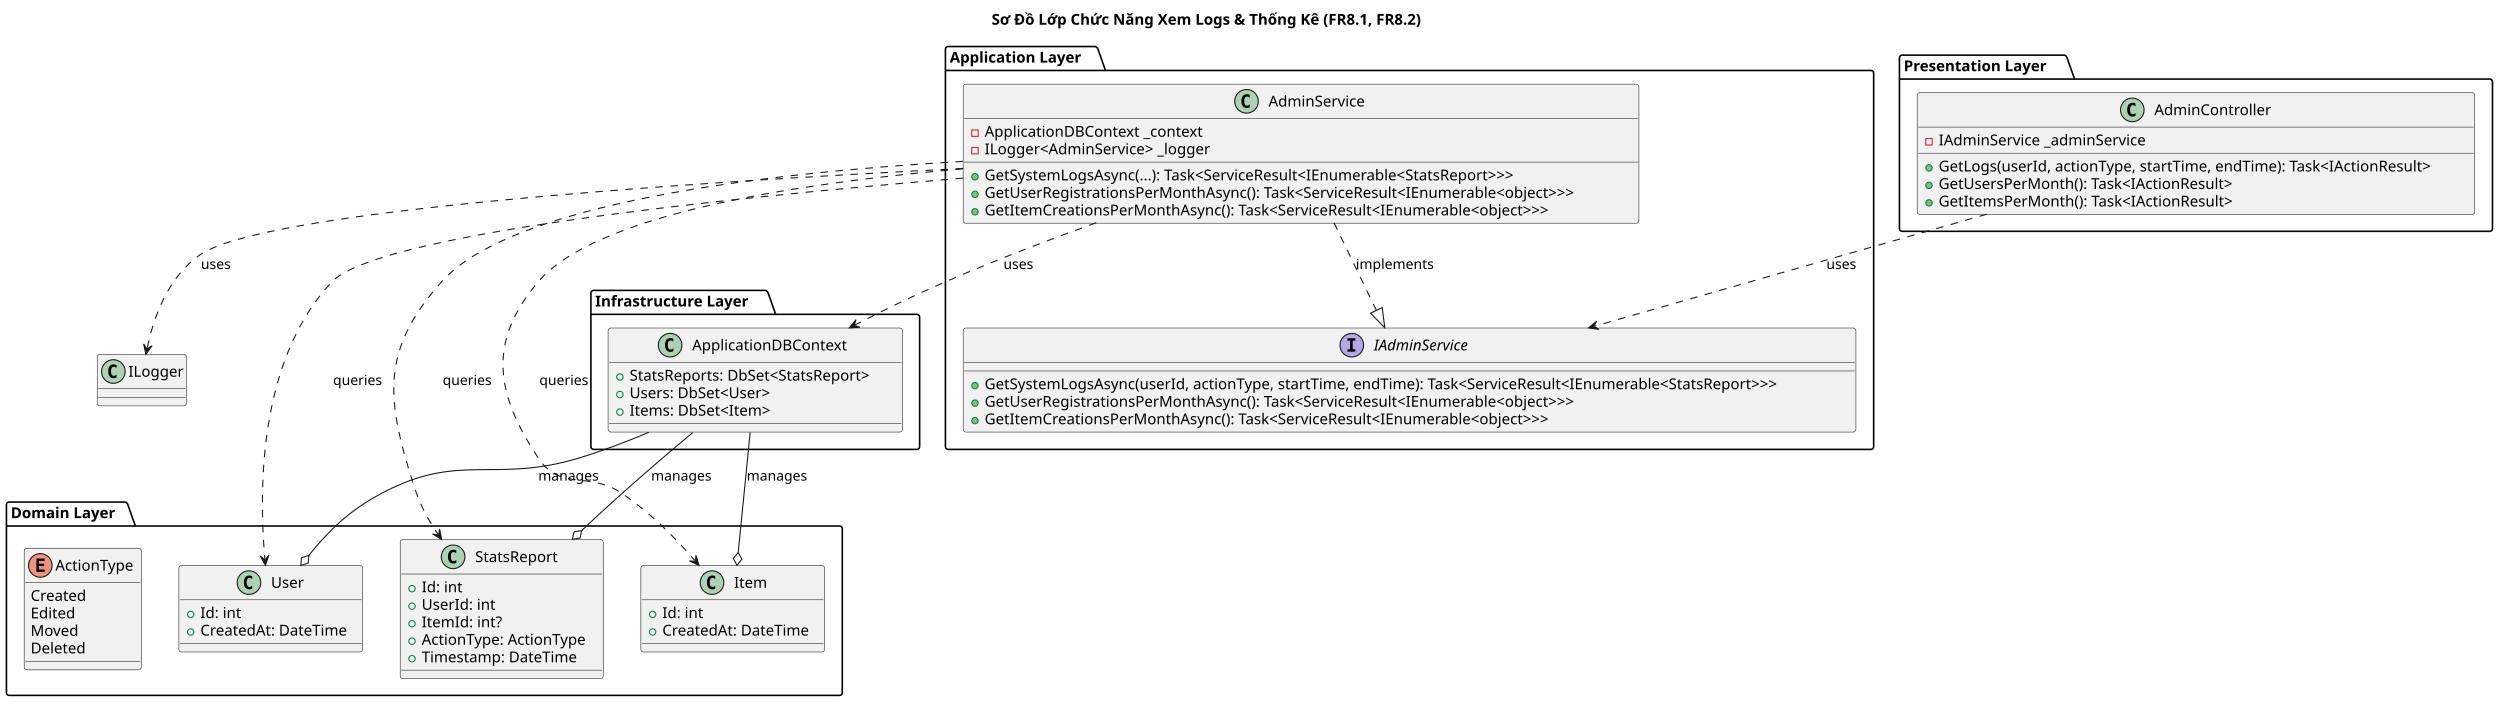
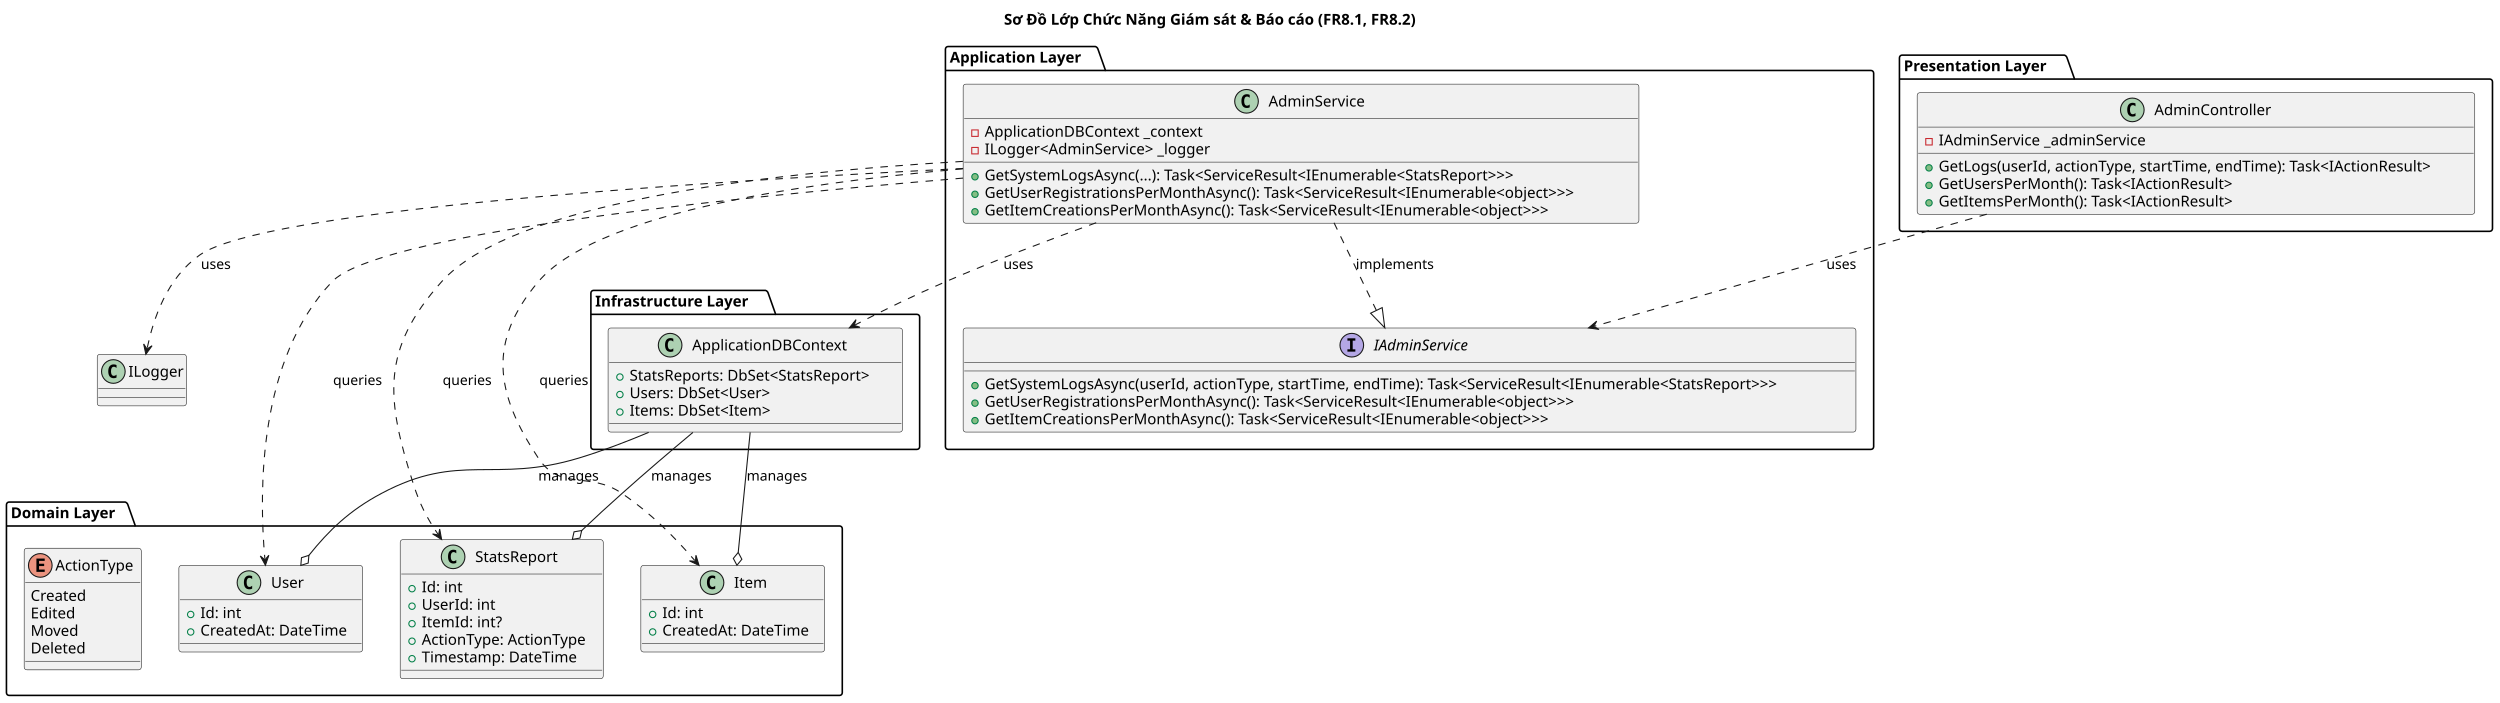
<svg xmlns="http://www.w3.org/2000/svg" contentStyleType="text/css" height="654px" preserveAspectRatio="none" style="width:2327px;height:654px;background:#FFFFFF;" version="1.1" viewBox="0 0 2327 654" width="2327px" zoomAndPan="magnify">
  <defs />
  <g>
-     <text fill="#000000" font-family="sans-serif" font-size="14" font-weight="bold" lengthAdjust="spacing" textLength="467" x="923" y="22.995">Sơ Đồ Lớp Chức Năng Xem Logs &amp; Thống Kê (FR8.1, FR8.2)</text>
+     <text fill="#000000" font-family="sans-serif" font-size="14" font-weight="bold" lengthAdjust="spacing" textLength="444" x="934.5" y="22.995">Sơ Đồ Lớp Chức Năng Giám sát &amp; Báo cáo (FR8.1, FR8.2)</text>
    <g id="cluster_Presentation Layer">
      <path d="M1770.5,51.297 L1921.5,51.297 A3.75,3.75 0 0 1 1924,53.797 L1931,73.594 L2317.5,73.594 A2.5,2.5 0 0 1 2320,76.094 L2320,212.797 A2.5,2.5 0 0 1 2317.5,215.297 L1770.5,215.297 A2.5,2.5 0 0 1 1768,212.797 L1768,53.797 A2.5,2.5 0 0 1 1770.5,51.297 " fill="none" style="stroke:#000000;stroke-width:1.5;" />
      <line style="stroke:#000000;stroke-width:1.5;" x1="1768" x2="1931" y1="73.594" y2="73.594" />
      <text fill="#000000" font-family="sans-serif" font-size="14" font-weight="bold" lengthAdjust="spacing" textLength="150" x="1772" y="66.292">Presentation Layer</text>
    </g>
    <g id="cluster_Application Layer">
      <path d="M882.5,43.297 L1019.5,43.297 A3.75,3.75 0 0 1 1022,45.797 L1029,65.594 L1741.5,65.594 A2.5,2.5 0 0 1 1744,68.094 L1744,415.797 A2.5,2.5 0 0 1 1741.5,418.297 L882.5,418.297 A2.5,2.5 0 0 1 880,415.797 L880,45.797 A2.5,2.5 0 0 1 882.5,43.297 " fill="none" style="stroke:#000000;stroke-width:1.5;" />
      <line style="stroke:#000000;stroke-width:1.5;" x1="880" x2="1029" y1="65.594" y2="65.594" />
      <text fill="#000000" font-family="sans-serif" font-size="14" font-weight="bold" lengthAdjust="spacing" textLength="136" x="884" y="58.292">Application Layer</text>
    </g>
    <g id="cluster_Domain Layer">
      <path d="M8.5,467.297 L116.5,467.297 A3.75,3.75 0 0 1 119,469.797 L126,489.594 L781.5,489.594 A2.5,2.5 0 0 1 784,492.094 L784,644.797 A2.5,2.5 0 0 1 781.5,647.297 L8.5,647.297 A2.5,2.5 0 0 1 6,644.797 L6,469.797 A2.5,2.5 0 0 1 8.5,467.297 " fill="none" style="stroke:#000000;stroke-width:1.5;" />
      <line style="stroke:#000000;stroke-width:1.5;" x1="6" x2="126" y1="489.594" y2="489.594" />
      <text fill="#000000" font-family="sans-serif" font-size="14" font-weight="bold" lengthAdjust="spacing" textLength="107" x="10" y="482.292">Domain Layer</text>
    </g>
    <g id="cluster_Infrastructure Layer">
      <path d="M552.5,270.297 L712.5,270.297 A3.75,3.75 0 0 1 715,272.797 L722,292.594 L853.5,292.594 A2.5,2.5 0 0 1 856,295.094 L856,415.797 A2.5,2.5 0 0 1 853.5,418.297 L552.5,418.297 A2.5,2.5 0 0 1 550,415.797 L550,272.797 A2.5,2.5 0 0 1 552.5,270.297 " fill="none" style="stroke:#000000;stroke-width:1.5;" />
      <line style="stroke:#000000;stroke-width:1.5;" x1="550" x2="722" y1="292.594" y2="292.594" />
      <text fill="#000000" font-family="sans-serif" font-size="14" font-weight="bold" lengthAdjust="spacing" textLength="159" x="554" y="285.292">Infrastructure Layer</text>
    </g>
    <g id="elem_AdminController">
      <rect codeLine="5" fill="#F1F1F1" height="113.188" id="AdminController" rx="2.5" ry="2.5" style="stroke:#181818;stroke-width:0.5;" width="519" x="1784.5" y="86.297" />
      <ellipse cx="1984.75" cy="102.297" fill="#ADD1B2" rx="11" ry="11" style="stroke:#181818;stroke-width:1.0;" />
      <path d="M1987.719,107.938 Q1987.141,108.234 1986.5,108.375 Q1985.859,108.531 1985.156,108.531 Q1982.656,108.531 1981.328,106.891 Q1980.016,105.234 1980.016,102.109 Q1980.016,98.984 1981.328,97.328 Q1982.656,95.672 1985.156,95.672 Q1985.859,95.672 1986.5,95.828 Q1987.156,95.984 1987.719,96.281 L1987.719,99 Q1987.094,98.422 1986.5,98.156 Q1985.906,97.875 1985.281,97.875 Q1983.938,97.875 1983.25,98.953 Q1982.562,100.016 1982.562,102.109 Q1982.562,104.203 1983.25,105.281 Q1983.938,106.344 1985.281,106.344 Q1985.906,106.344 1986.5,106.078 Q1987.094,105.797 1987.719,105.219 L1987.719,107.938 Z " fill="#000000" />
      <text fill="#000000" font-family="sans-serif" font-size="14" lengthAdjust="spacing" textLength="110" x="2005.25" y="107.144">AdminController</text>
      <line style="stroke:#181818;stroke-width:0.5;" x1="1785.5" x2="2302.5" y1="118.297" y2="118.297" />
      <rect fill="none" height="6" style="stroke:#C82930;stroke-width:1.0;" width="6" x="1792.5" y="128.945" />
      <text fill="#000000" font-family="sans-serif" font-size="14" lengthAdjust="spacing" textLength="199" x="1804.5" y="135.292">IAdminService _adminService</text>
      <line style="stroke:#181818;stroke-width:0.5;" x1="1785.5" x2="2302.5" y1="142.594" y2="142.594" />
      <ellipse cx="1795.5" cy="156.242" fill="#84BE84" rx="3" ry="3" style="stroke:#038048;stroke-width:1.0;" />
      <text fill="#000000" font-family="sans-serif" font-size="14" lengthAdjust="spacing" textLength="493" x="1804.5" y="159.589">GetLogs(userId, actionType, startTime, endTime): Task&lt;IActionResult&gt;</text>
      <ellipse cx="1795.5" cy="172.539" fill="#84BE84" rx="3" ry="3" style="stroke:#038048;stroke-width:1.0;" />
      <text fill="#000000" font-family="sans-serif" font-size="14" lengthAdjust="spacing" textLength="298" x="1804.5" y="175.886">GetUsersPerMonth(): Task&lt;IActionResult&gt;</text>
      <ellipse cx="1795.5" cy="188.836" fill="#84BE84" rx="3" ry="3" style="stroke:#038048;stroke-width:1.0;" />
      <text fill="#000000" font-family="sans-serif" font-size="14" lengthAdjust="spacing" textLength="296" x="1804.5" y="192.183">GetItemsPerMonth(): Task&lt;IActionResult&gt;</text>
    </g>
    <g id="elem_IAdminService">
      <rect codeLine="14" fill="#F1F1F1" height="96.891" id="IAdminService" rx="2.5" ry="2.5" style="stroke:#181818;stroke-width:0.5;" width="831" x="896.5" y="305.297" />
      <ellipse cx="1258.25" cy="321.297" fill="#B4A7E5" rx="11" ry="11" style="stroke:#181818;stroke-width:1.0;" />
      <path d="M1254.172,317.062 L1254.172,314.906 L1261.562,314.906 L1261.562,317.062 L1259.094,317.062 L1259.094,325.141 L1261.562,325.141 L1261.562,327.297 L1254.172,327.297 L1254.172,325.141 L1256.641,325.141 L1256.641,317.062 L1254.172,317.062 Z " fill="#000000" />
      <text fill="#000000" font-family="sans-serif" font-size="14" font-style="italic" lengthAdjust="spacing" textLength="99" x="1278.75" y="326.144">IAdminService</text>
      <line style="stroke:#181818;stroke-width:0.5;" x1="897.5" x2="1726.5" y1="337.297" y2="337.297" />
      <line style="stroke:#181818;stroke-width:0.5;" x1="897.5" x2="1726.5" y1="345.297" y2="345.297" />
      <ellipse cx="907.5" cy="358.945" fill="#84BE84" rx="3" ry="3" style="stroke:#038048;stroke-width:1.0;" />
      <text fill="#000000" font-family="sans-serif" font-size="14" lengthAdjust="spacing" textLength="805" x="916.5" y="362.292">GetSystemLogsAsync(userId, actionType, startTime, endTime): Task&lt;ServiceResult&lt;IEnumerable&lt;StatsReport&gt;&gt;&gt;</text>
      <ellipse cx="907.5" cy="375.242" fill="#84BE84" rx="3" ry="3" style="stroke:#038048;stroke-width:1.0;" />
      <text fill="#000000" font-family="sans-serif" font-size="14" lengthAdjust="spacing" textLength="603" x="916.5" y="378.589">GetUserRegistrationsPerMonthAsync(): Task&lt;ServiceResult&lt;IEnumerable&lt;object&gt;&gt;&gt;</text>
      <ellipse cx="907.5" cy="391.539" fill="#84BE84" rx="3" ry="3" style="stroke:#038048;stroke-width:1.0;" />
      <text fill="#000000" font-family="sans-serif" font-size="14" lengthAdjust="spacing" textLength="576" x="916.5" y="394.886">GetItemCreationsPerMonthAsync(): Task&lt;ServiceResult&lt;IEnumerable&lt;object&gt;&gt;&gt;</text>
    </g>
    <g id="elem_AdminService">
      <rect codeLine="20" fill="#F1F1F1" height="129.484" id="AdminService" rx="2.5" ry="2.5" style="stroke:#181818;stroke-width:0.5;" width="629" x="896.5" y="78.297" />
      <ellipse cx="1160.25" cy="94.297" fill="#ADD1B2" rx="11" ry="11" style="stroke:#181818;stroke-width:1.0;" />
      <path d="M1163.219,99.938 Q1162.641,100.234 1162,100.375 Q1161.359,100.531 1160.656,100.531 Q1158.156,100.531 1156.828,98.891 Q1155.516,97.234 1155.516,94.109 Q1155.516,90.984 1156.828,89.328 Q1158.156,87.672 1160.656,87.672 Q1161.359,87.672 1162,87.828 Q1162.656,87.984 1163.219,88.281 L1163.219,91 Q1162.594,90.422 1162,90.156 Q1161.406,89.875 1160.781,89.875 Q1159.438,89.875 1158.75,90.953 Q1158.062,92.016 1158.062,94.109 Q1158.062,96.203 1158.75,97.281 Q1159.438,98.344 1160.781,98.344 Q1161.406,98.344 1162,98.078 Q1162.594,97.797 1163.219,97.219 L1163.219,99.938 Z " fill="#000000" />
      <text fill="#000000" font-family="sans-serif" font-size="14" lengthAdjust="spacing" textLength="93" x="1180.75" y="99.144">AdminService</text>
      <line style="stroke:#181818;stroke-width:0.5;" x1="897.5" x2="1524.5" y1="110.297" y2="110.297" />
      <rect fill="none" height="6" style="stroke:#C82930;stroke-width:1.0;" width="6" x="904.5" y="120.945" />
      <text fill="#000000" font-family="sans-serif" font-size="14" lengthAdjust="spacing" textLength="213" x="916.5" y="127.292">ApplicationDBContext _context</text>
      <rect fill="none" height="6" style="stroke:#C82930;stroke-width:1.0;" width="6" x="904.5" y="137.242" />
      <text fill="#000000" font-family="sans-serif" font-size="14" lengthAdjust="spacing" textLength="223" x="916.5" y="143.589">ILogger&lt;AdminService&gt; _logger</text>
      <line style="stroke:#181818;stroke-width:0.5;" x1="897.5" x2="1524.5" y1="150.891" y2="150.891" />
      <ellipse cx="907.5" cy="164.539" fill="#84BE84" rx="3" ry="3" style="stroke:#038048;stroke-width:1.0;" />
      <text fill="#000000" font-family="sans-serif" font-size="14" lengthAdjust="spacing" textLength="548" x="916.5" y="167.886">GetSystemLogsAsync(...): Task&lt;ServiceResult&lt;IEnumerable&lt;StatsReport&gt;&gt;&gt;</text>
      <ellipse cx="907.5" cy="180.836" fill="#84BE84" rx="3" ry="3" style="stroke:#038048;stroke-width:1.0;" />
      <text fill="#000000" font-family="sans-serif" font-size="14" lengthAdjust="spacing" textLength="603" x="916.5" y="184.183">GetUserRegistrationsPerMonthAsync(): Task&lt;ServiceResult&lt;IEnumerable&lt;object&gt;&gt;&gt;</text>
      <ellipse cx="907.5" cy="197.133" fill="#84BE84" rx="3" ry="3" style="stroke:#038048;stroke-width:1.0;" />
      <text fill="#000000" font-family="sans-serif" font-size="14" lengthAdjust="spacing" textLength="576" x="916.5" y="200.48">GetItemCreationsPerMonthAsync(): Task&lt;ServiceResult&lt;IEnumerable&lt;object&gt;&gt;&gt;</text>
    </g>
    <g id="elem_StatsReport">
      <rect codeLine="30" fill="#F1F1F1" height="129.484" id="StatsReport" rx="2.5" ry="2.5" style="stroke:#181818;stroke-width:0.5;" width="189" x="372.5" y="502.297" />
      <ellipse cx="421.75" cy="518.297" fill="#ADD1B2" rx="11" ry="11" style="stroke:#181818;stroke-width:1.0;" />
      <path d="M424.719,523.938 Q424.141,524.234 423.5,524.375 Q422.859,524.531 422.156,524.531 Q419.656,524.531 418.328,522.891 Q417.016,521.234 417.016,518.109 Q417.016,514.984 418.328,513.328 Q419.656,511.672 422.156,511.672 Q422.859,511.672 423.5,511.828 Q424.156,511.984 424.719,512.281 L424.719,515 Q424.094,514.422 423.5,514.156 Q422.906,513.875 422.281,513.875 Q420.938,513.875 420.25,514.953 Q419.562,516.016 419.562,518.109 Q419.562,520.203 420.25,521.281 Q420.938,522.344 422.281,522.344 Q422.906,522.344 423.5,522.078 Q424.094,521.797 424.719,521.219 L424.719,523.938 Z " fill="#000000" />
      <text fill="#000000" font-family="sans-serif" font-size="14" lengthAdjust="spacing" textLength="82" x="442.25" y="523.144">StatsReport</text>
      <line style="stroke:#181818;stroke-width:0.5;" x1="373.5" x2="560.5" y1="534.297" y2="534.297" />
      <ellipse cx="383.5" cy="547.945" fill="none" rx="3" ry="3" style="stroke:#038048;stroke-width:1.0;" />
      <text fill="#000000" font-family="sans-serif" font-size="14" lengthAdjust="spacing" textLength="38" x="392.5" y="551.292">Id: int</text>
      <ellipse cx="383.5" cy="564.242" fill="none" rx="3" ry="3" style="stroke:#038048;stroke-width:1.0;" />
      <text fill="#000000" font-family="sans-serif" font-size="14" lengthAdjust="spacing" textLength="70" x="392.5" y="567.589">UserId: int</text>
      <ellipse cx="383.5" cy="580.539" fill="none" rx="3" ry="3" style="stroke:#038048;stroke-width:1.0;" />
      <text fill="#000000" font-family="sans-serif" font-size="14" lengthAdjust="spacing" textLength="75" x="392.5" y="583.886">ItemId: int?</text>
      <ellipse cx="383.5" cy="596.836" fill="none" rx="3" ry="3" style="stroke:#038048;stroke-width:1.0;" />
      <text fill="#000000" font-family="sans-serif" font-size="14" lengthAdjust="spacing" textLength="163" x="392.5" y="600.183">ActionType: ActionType</text>
      <ellipse cx="383.5" cy="613.133" fill="none" rx="3" ry="3" style="stroke:#038048;stroke-width:1.0;" />
      <text fill="#000000" font-family="sans-serif" font-size="14" lengthAdjust="spacing" textLength="153" x="392.5" y="616.48">Timestamp: DateTime</text>
      <line style="stroke:#181818;stroke-width:0.5;" x1="373.5" x2="560.5" y1="623.781" y2="623.781" />
    </g>
    <g id="elem_User">
      <rect codeLine="38" fill="#F1F1F1" height="80.594" id="User" rx="2.5" ry="2.5" style="stroke:#181818;stroke-width:0.5;" width="171" x="166.5" y="526.297" />
      <ellipse cx="231.75" cy="542.297" fill="#ADD1B2" rx="11" ry="11" style="stroke:#181818;stroke-width:1.0;" />
      <path d="M234.719,547.938 Q234.141,548.234 233.5,548.375 Q232.859,548.531 232.156,548.531 Q229.656,548.531 228.328,546.891 Q227.016,545.234 227.016,542.109 Q227.016,538.984 228.328,537.328 Q229.656,535.672 232.156,535.672 Q232.859,535.672 233.5,535.828 Q234.156,535.984 234.719,536.281 L234.719,539 Q234.094,538.422 233.5,538.156 Q232.906,537.875 232.281,537.875 Q230.938,537.875 230.25,538.953 Q229.562,540.016 229.562,542.109 Q229.562,544.203 230.25,545.281 Q230.938,546.344 232.281,546.344 Q232.906,546.344 233.5,546.078 Q234.094,545.797 234.719,545.219 L234.719,547.938 Z " fill="#000000" />
      <text fill="#000000" font-family="sans-serif" font-size="14" lengthAdjust="spacing" textLength="32" x="252.25" y="547.144">User</text>
      <line style="stroke:#181818;stroke-width:0.5;" x1="167.5" x2="336.5" y1="558.297" y2="558.297" />
      <ellipse cx="177.5" cy="571.945" fill="none" rx="3" ry="3" style="stroke:#038048;stroke-width:1.0;" />
      <text fill="#000000" font-family="sans-serif" font-size="14" lengthAdjust="spacing" textLength="38" x="186.5" y="575.292">Id: int</text>
      <ellipse cx="177.5" cy="588.242" fill="none" rx="3" ry="3" style="stroke:#038048;stroke-width:1.0;" />
      <text fill="#000000" font-family="sans-serif" font-size="14" lengthAdjust="spacing" textLength="145" x="186.5" y="591.589">CreatedAt: DateTime</text>
      <line style="stroke:#181818;stroke-width:0.5;" x1="167.5" x2="336.5" y1="598.891" y2="598.891" />
    </g>
    <g id="elem_Item">
      <rect codeLine="44" fill="#F1F1F1" height="80.594" id="Item" rx="2.5" ry="2.5" style="stroke:#181818;stroke-width:0.5;" width="171" x="596.5" y="526.297" />
      <ellipse cx="662.75" cy="542.297" fill="#ADD1B2" rx="11" ry="11" style="stroke:#181818;stroke-width:1.0;" />
      <path d="M665.719,547.938 Q665.141,548.234 664.5,548.375 Q663.859,548.531 663.156,548.531 Q660.656,548.531 659.328,546.891 Q658.016,545.234 658.016,542.109 Q658.016,538.984 659.328,537.328 Q660.656,535.672 663.156,535.672 Q663.859,535.672 664.5,535.828 Q665.156,535.984 665.719,536.281 L665.719,539 Q665.094,538.422 664.5,538.156 Q663.906,537.875 663.281,537.875 Q661.938,537.875 661.25,538.953 Q660.562,540.016 660.562,542.109 Q660.562,544.203 661.25,545.281 Q661.938,546.344 663.281,546.344 Q663.906,546.344 664.5,546.078 Q665.094,545.797 665.719,545.219 L665.719,547.938 Z " fill="#000000" />
      <text fill="#000000" font-family="sans-serif" font-size="14" lengthAdjust="spacing" textLength="30" x="683.25" y="547.144">Item</text>
      <line style="stroke:#181818;stroke-width:0.5;" x1="597.5" x2="766.5" y1="558.297" y2="558.297" />
      <ellipse cx="607.5" cy="571.945" fill="none" rx="3" ry="3" style="stroke:#038048;stroke-width:1.0;" />
      <text fill="#000000" font-family="sans-serif" font-size="14" lengthAdjust="spacing" textLength="38" x="616.5" y="575.292">Id: int</text>
      <ellipse cx="607.5" cy="588.242" fill="none" rx="3" ry="3" style="stroke:#038048;stroke-width:1.0;" />
      <text fill="#000000" font-family="sans-serif" font-size="14" lengthAdjust="spacing" textLength="145" x="616.5" y="591.589">CreatedAt: DateTime</text>
      <line style="stroke:#181818;stroke-width:0.5;" x1="597.5" x2="766.5" y1="598.891" y2="598.891" />
    </g>
    <g id="elem_ActionType">
      <rect codeLine="50" fill="#F1F1F1" height="113.188" id="ActionType" rx="2.5" ry="2.5" style="stroke:#181818;stroke-width:0.5;" width="109" x="22.5" y="510.297" />
      <ellipse cx="37.5" cy="526.297" fill="#EB937F" rx="11" ry="11" style="stroke:#181818;stroke-width:1.0;" />
      <path d="M41.609,532.297 L33.891,532.297 L33.891,519.906 L41.609,519.906 L41.609,522.062 L36.344,522.062 L36.344,524.734 L41.109,524.734 L41.109,526.891 L36.344,526.891 L36.344,530.141 L41.609,530.141 L41.609,532.297 Z " fill="#000000" />
      <text fill="#000000" font-family="sans-serif" font-size="14" lengthAdjust="spacing" textLength="77" x="51.5" y="531.144">ActionType</text>
      <line style="stroke:#181818;stroke-width:0.5;" x1="23.5" x2="130.5" y1="542.297" y2="542.297" />
      <text fill="#000000" font-family="sans-serif" font-size="14" lengthAdjust="spacing" textLength="55" x="28.5" y="559.292">Created</text>
      <text fill="#000000" font-family="sans-serif" font-size="14" lengthAdjust="spacing" textLength="44" x="28.5" y="575.589">Edited</text>
      <text fill="#000000" font-family="sans-serif" font-size="14" lengthAdjust="spacing" textLength="46" x="28.5" y="591.886">Moved</text>
      <text fill="#000000" font-family="sans-serif" font-size="14" lengthAdjust="spacing" textLength="55" x="28.5" y="608.183">Deleted</text>
      <line style="stroke:#181818;stroke-width:0.5;" x1="23.5" x2="130.5" y1="615.484" y2="615.484" />
    </g>
    <g id="elem_ApplicationDBContext">
      <rect codeLine="59" fill="#F1F1F1" height="96.891" id="ApplicationDBContext" rx="2.5" ry="2.5" style="stroke:#181818;stroke-width:0.5;" width="274" x="566" y="305.297" />
      <ellipse cx="623.75" cy="321.297" fill="#ADD1B2" rx="11" ry="11" style="stroke:#181818;stroke-width:1.0;" />
      <path d="M626.719,326.938 Q626.141,327.234 625.5,327.375 Q624.859,327.531 624.156,327.531 Q621.656,327.531 620.328,325.891 Q619.016,324.234 619.016,321.109 Q619.016,317.984 620.328,316.328 Q621.656,314.672 624.156,314.672 Q624.859,314.672 625.5,314.828 Q626.156,314.984 626.719,315.281 L626.719,318 Q626.094,317.422 625.5,317.156 Q624.906,316.875 624.281,316.875 Q622.938,316.875 622.25,317.953 Q621.562,319.016 621.562,321.109 Q621.562,323.203 622.25,324.281 Q622.938,325.344 624.281,325.344 Q624.906,325.344 625.5,325.078 Q626.094,324.797 626.719,324.219 L626.719,326.938 Z " fill="#000000" />
      <text fill="#000000" font-family="sans-serif" font-size="14" lengthAdjust="spacing" textLength="150" x="644.25" y="326.144">ApplicationDBContext</text>
      <line style="stroke:#181818;stroke-width:0.5;" x1="567" x2="839" y1="337.297" y2="337.297" />
      <ellipse cx="577" cy="350.945" fill="none" rx="3" ry="3" style="stroke:#038048;stroke-width:1.0;" />
      <text fill="#000000" font-family="sans-serif" font-size="14" lengthAdjust="spacing" textLength="248" x="586" y="354.292">StatsReports: DbSet&lt;StatsReport&gt;</text>
      <ellipse cx="577" cy="367.242" fill="none" rx="3" ry="3" style="stroke:#038048;stroke-width:1.0;" />
      <text fill="#000000" font-family="sans-serif" font-size="14" lengthAdjust="spacing" textLength="148" x="586" y="370.589">Users: DbSet&lt;User&gt;</text>
      <ellipse cx="577" cy="383.539" fill="none" rx="3" ry="3" style="stroke:#038048;stroke-width:1.0;" />
      <text fill="#000000" font-family="sans-serif" font-size="14" lengthAdjust="spacing" textLength="144" x="586" y="386.886">Items: DbSet&lt;Item&gt;</text>
      <line style="stroke:#181818;stroke-width:0.5;" x1="567" x2="839" y1="394.188" y2="394.188" />
    </g>
    <g id="elem_ILogger">
      <rect fill="#F1F1F1" height="48" id="ILogger" rx="2.5" ry="2.5" style="stroke:#181818;stroke-width:0.5;" width="83" x="90.5" y="329.797" />
      <ellipse cx="105.5" cy="345.797" fill="#ADD1B2" rx="11" ry="11" style="stroke:#181818;stroke-width:1.0;" />
      <path d="M108.469,351.438 Q107.891,351.734 107.25,351.875 Q106.609,352.031 105.906,352.031 Q103.406,352.031 102.078,350.391 Q100.766,348.734 100.766,345.609 Q100.766,342.484 102.078,340.828 Q103.406,339.172 105.906,339.172 Q106.609,339.172 107.25,339.328 Q107.906,339.484 108.469,339.781 L108.469,342.5 Q107.844,341.922 107.25,341.656 Q106.656,341.375 106.031,341.375 Q104.688,341.375 104,342.453 Q103.312,343.516 103.312,345.609 Q103.312,347.703 104,348.781 Q104.688,349.844 106.031,349.844 Q106.656,349.844 107.25,349.578 Q107.844,349.297 108.469,348.719 L108.469,351.438 Z " fill="#000000" />
      <text fill="#000000" font-family="sans-serif" font-size="14" lengthAdjust="spacing" textLength="51" x="119.5" y="350.644">ILogger</text>
      <line style="stroke:#181818;stroke-width:0.5;" x1="91.5" x2="172.5" y1="361.797" y2="361.797" />
      <line style="stroke:#181818;stroke-width:0.5;" x1="91.5" x2="172.5" y1="369.797" y2="369.797" />
    </g>
    <g id="link_AdminController_IAdminService">
      <path codeLine="67" d="M1849.28,199.397 C1733.76,232.377 1594.62,272.11 1484.409,303.57 " fill="none" id="AdminController-to-IAdminService" style="stroke:#181818;stroke-width:1.0;stroke-dasharray:7.0,7.0;" />
      <polygon fill="#181818" points="1478.64,305.217,1488.392,306.593,1483.448,303.844,1486.196,298.9,1478.64,305.217" style="stroke:#181818;stroke-width:1.0;" />
      <text fill="#000000" font-family="sans-serif" font-size="13" lengthAdjust="spacing" textLength="30" x="1700" y="250.364">uses</text>
    </g>
    <g id="link_AdminService_IAdminService">
      <path codeLine="69" d="M1241.71,207.357 C1256.92,238.817 1267.138,259.96 1281.138,288.93 " fill="none" id="AdminService-to-IAdminService" style="stroke:#181818;stroke-width:1.0;stroke-dasharray:7.0,7.0;" />
      <polygon fill="none" points="1288.97,305.137,1286.54,286.319,1275.736,291.541,1288.97,305.137" style="stroke:#181818;stroke-width:1.0;" />
      <text fill="#000000" font-family="sans-serif" font-size="13" lengthAdjust="spacing" textLength="76" x="1262" y="250.364">implements</text>
    </g>
    <g id="link_AdminService_ApplicationDBContext">
      <path codeLine="70" d="M1020.32,207.327 C973.95,224.067 924.82,242.917 880,262.297 C850.38,275.107 824.122,287.886 795.942,302.426 " fill="none" id="AdminService-to-ApplicationDBContext" style="stroke:#181818;stroke-width:1.0;stroke-dasharray:7.0,7.0;" />
      <polygon fill="#181818" points="790.61,305.177,800.442,304.605,795.053,302.884,796.774,297.495,790.61,305.177" style="stroke:#181818;stroke-width:1.0;" />
      <text fill="#000000" font-family="sans-serif" font-size="13" lengthAdjust="spacing" textLength="30" x="934" y="250.364">uses</text>
    </g>
    <g id="link_AdminService_ILogger">
      <path codeLine="71" d="M896.44,156.797 C616.8,170.897 243.47,196.947 186,237.297 C155.2,258.927 142.747,296.888 137.007,323.908 " fill="none" id="AdminService-to-ILogger" style="stroke:#181818;stroke-width:1.0;stroke-dasharray:7.0,7.0;" />
      <polygon fill="#181818" points="135.76,329.777,141.543,321.805,136.799,324.886,133.718,320.142,135.76,329.777" style="stroke:#181818;stroke-width:1.0;" />
      <text fill="#000000" font-family="sans-serif" font-size="13" lengthAdjust="spacing" textLength="30" x="187" y="250.364">uses</text>
    </g>
    <g id="link_AdminService_StatsReport">
      <path codeLine="73" d="M896.25,150.217 C700.91,161.517 475.25,190.377 411,262.297 C354.51,325.527 359.07,370.567 385,451.297 C390.72,469.107 396.953,481.544 407.643,497.174 " fill="none" id="AdminService-to-StatsReport" style="stroke:#181818;stroke-width:1.0;stroke-dasharray:7.0,7.0;" />
      <polygon fill="#181818" points="411.03,502.127,409.251,492.44,408.207,498,402.648,496.956,411.03,502.127" style="stroke:#181818;stroke-width:1.0;" />
      <text fill="#000000" font-family="sans-serif" font-size="13" lengthAdjust="spacing" textLength="47" x="412" y="358.364">queries</text>
    </g>
    <g id="link_AdminService_User">
      <path codeLine="74" d="M896.38,165.777 C652.65,185.967 349.74,219.267 309,262.297 C240.54,334.617 240.897,455.79 246.527,520.14 " fill="none" id="AdminService-to-User" style="stroke:#181818;stroke-width:1.0;stroke-dasharray:7.0,7.0;" />
      <polygon fill="#181818" points="247.05,526.117,250.25,516.803,246.614,521.136,242.281,517.5,247.05,526.117" style="stroke:#181818;stroke-width:1.0;" />
      <text fill="#000000" font-family="sans-serif" font-size="13" lengthAdjust="spacing" textLength="47" x="310" y="358.364">queries</text>
    </g>
    <g id="link_AdminService_Item">
      <path codeLine="75" d="M896.21,157.147 C731.23,171.467 552.84,201.087 501,262.297 C453.89,317.917 460.73,365.537 501,426.297 C521.79,457.677 547.96,438.007 579,459.297 C606.05,477.847 627.777,499.797 646.717,521.717 " fill="none" id="AdminService-to-Item" style="stroke:#181818;stroke-width:1.0;stroke-dasharray:7.0,7.0;" />
      <polygon fill="#181818" points="650.64,526.257,647.783,516.832,647.371,522.473,641.729,522.062,650.64,526.257" style="stroke:#181818;stroke-width:1.0;" />
      <text fill="#000000" font-family="sans-serif" font-size="13" lengthAdjust="spacing" textLength="47" x="502" y="358.364">queries</text>
    </g>
    <g id="link_ApplicationDBContext_StatsReport">
      <path codeLine="77" d="M644.97,402.477 C623.95,420.067 600.18,440.327 579,459.297 C563.81,472.897 556.474,479.567 541.434,493.807 " fill="none" id="ApplicationDBContext-to-StatsReport" style="stroke:#181818;stroke-width:1.0;" />
      <polygon fill="none" points="532.72,502.057,539.827,500.836,541.434,493.807,534.327,495.027,532.72,502.057" style="stroke:#181818;stroke-width:1.0;" />
      <text fill="#000000" font-family="sans-serif" font-size="13" lengthAdjust="spacing" textLength="60" x="606" y="447.364">manages</text>
    </g>
    <g id="link_ApplicationDBContext_User">
      <path codeLine="78" d="M603.79,402.457 C582.74,411.317 560.4,419.807 539,426.297 C459.49,450.397 428.32,420.217 355,459.297 C325.04,475.267 306.094,493.722 287.504,516.922 " fill="none" id="ApplicationDBContext-to-User" style="stroke:#181818;stroke-width:1.0;" />
      <polygon fill="none" points="280,526.287,286.873,524.106,287.504,516.922,280.63,519.103,280,526.287" style="stroke:#181818;stroke-width:1.0;" />
      <text fill="#000000" font-family="sans-serif" font-size="13" lengthAdjust="spacing" textLength="60" x="501" y="447.364">manages</text>
    </g>
    <g id="link_ApplicationDBContext_Item">
      <path codeLine="79" d="M698.26,402.417 C694.55,439.727 690.627,479.096 687.137,514.196 " fill="none" id="ApplicationDBContext-to-Item" style="stroke:#181818;stroke-width:1.0;" />
      <polygon fill="none" points="685.95,526.137,690.524,520.562,687.137,514.196,682.563,519.77,685.95,526.137" style="stroke:#181818;stroke-width:1.0;" />
      <text fill="#000000" font-family="sans-serif" font-size="13" lengthAdjust="spacing" textLength="60" x="695" y="447.364">manages</text>
    </g>
  </g>
</svg>
